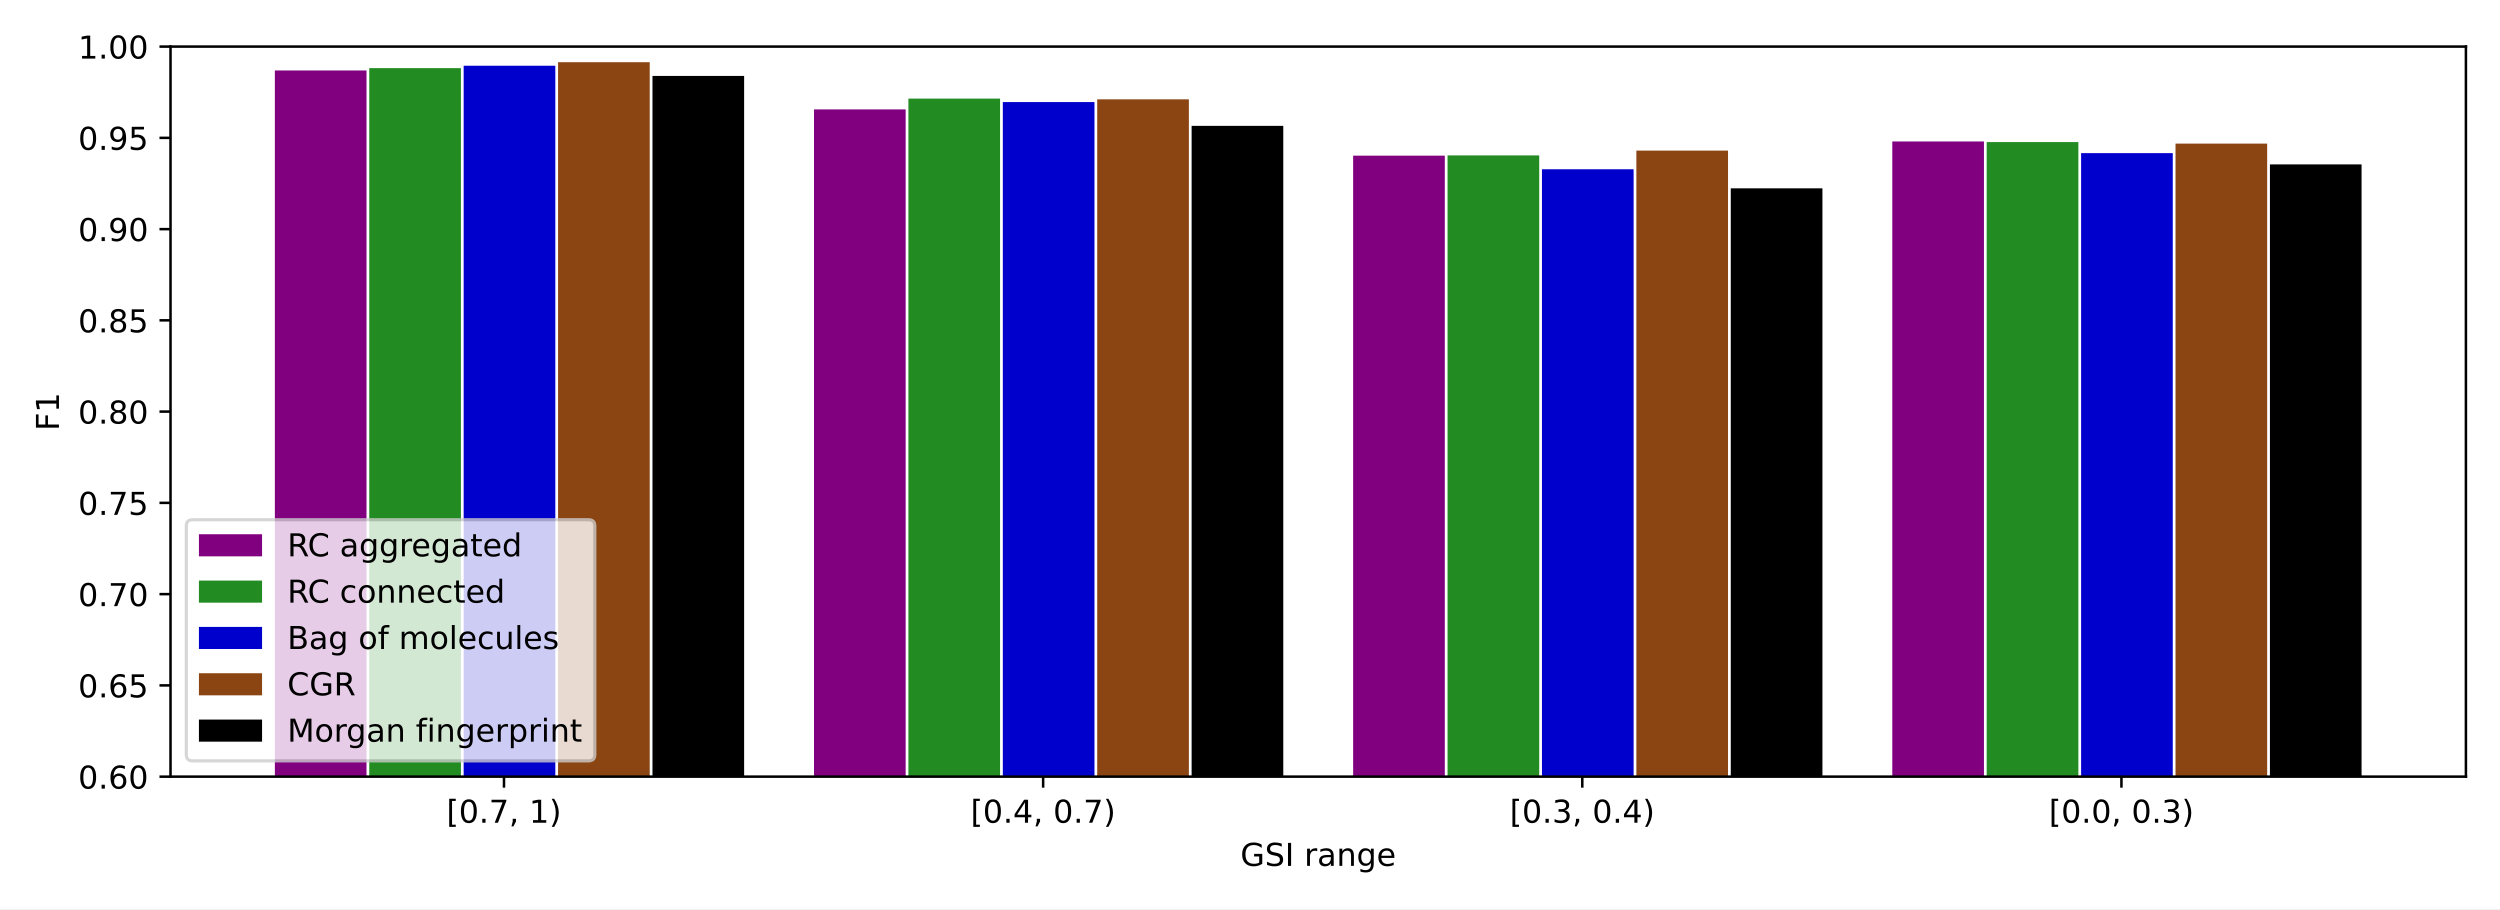
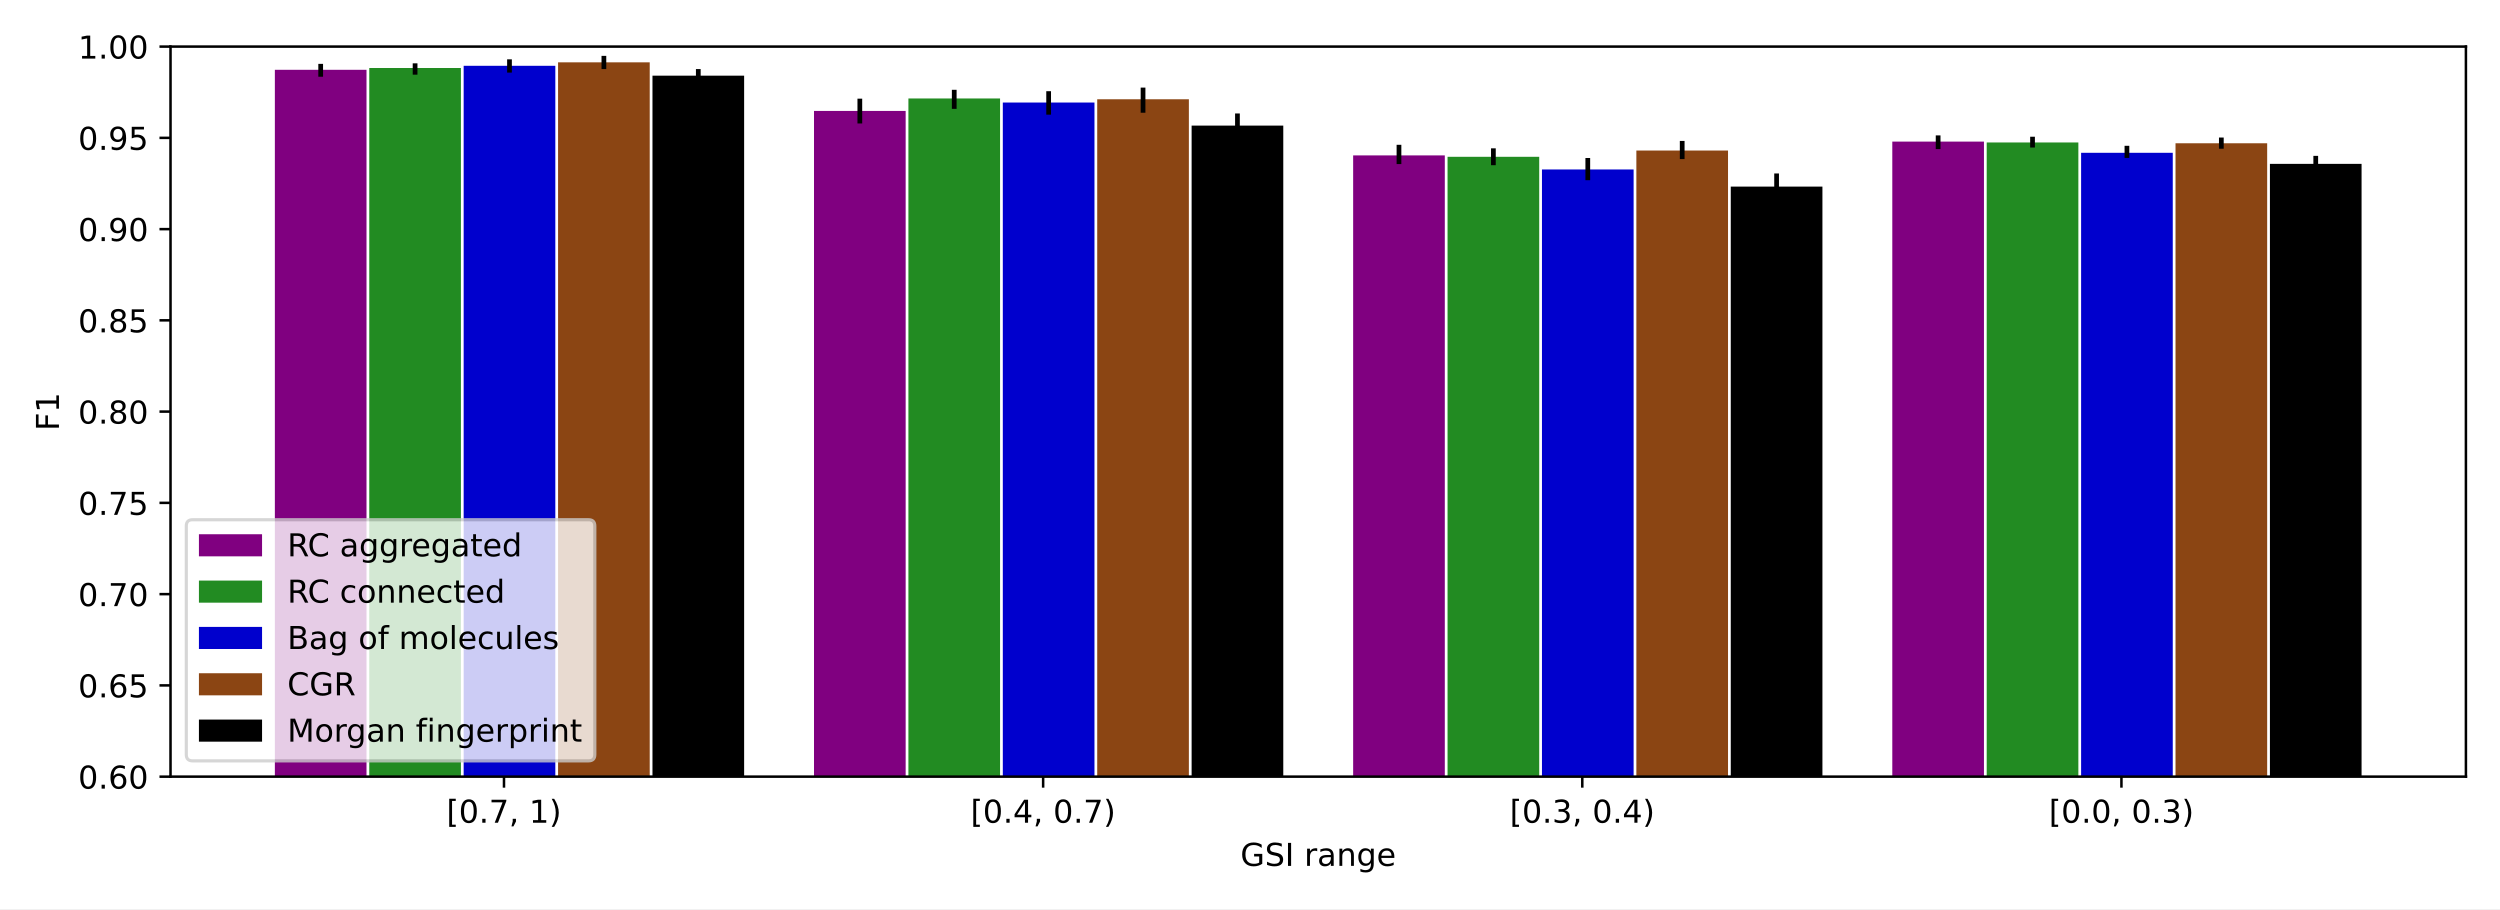
<svg xmlns="http://www.w3.org/2000/svg" xmlns:xlink="http://www.w3.org/1999/xlink" width="792pt" height="288pt" viewBox="0 0 792 288" version="1.1">
  <defs>
    <style type="text/css">*{stroke-linejoin: round; stroke-linecap: butt}</style>
  </defs>
  <g id="figure_1">
    <g id="patch_1">
      <path d="M 0 288  L 792 288  L 792 0  L 0 0  z " style="fill: #ffffff" />
    </g>
    <g id="axes_1">
      <g id="patch_2">
        <path d="M 54.02 246.04  L 781.2 246.04  L 781.2 14.76  L 54.02 14.76  z " style="fill: #ffffff" />
      </g>
      <g id="patch_3">
-         <path d="M 116.981 592.96  L 146.017 592.96  L 146.017 21.585  L 116.981 21.585  z " clip-path="url(#p641d930b6f)" style="fill: #228b22" />
+         <path d="M 116.981 592.96  L 146.017 592.96  L 146.017 21.546  L 116.981 21.546  z " clip-path="url(#p8faddfd342)" style="fill: #228b22" />
      </g>
      <g id="patch_4">
-         <path d="M 87.074 592.96  L 116.11 592.96  L 116.11 22.328  L 87.074 22.328  z " clip-path="url(#p641d930b6f)" style="fill: #800080" />
+         <path d="M 87.074 592.96  L 116.11 592.96  L 116.11 22.123  L 87.074 22.123  z " clip-path="url(#p8faddfd342)" style="fill: #800080" />
      </g>
      <g id="patch_5">
-         <path d="M 206.703 592.96  L 235.74 592.96  L 235.74 24.052  L 206.703 24.052  z " clip-path="url(#p641d930b6f)" />
+         <path d="M 206.703 592.96  L 235.74 592.96  L 235.74 23.973  L 206.703 23.973  z " clip-path="url(#p8faddfd342)" />
      </g>
      <g id="patch_6">
-         <path d="M 146.889 592.96  L 175.925 592.96  L 175.925 20.834  L 146.889 20.834  z " clip-path="url(#p641d930b6f)" style="fill: #0000cd" />
+         <path d="M 146.889 592.96  L 175.925 592.96  L 175.925 20.847  L 146.889 20.847  z " clip-path="url(#p8faddfd342)" style="fill: #0000cd" />
      </g>
      <g id="patch_7">
-         <path d="M 176.796 592.96  L 205.832 592.96  L 205.832 19.702  L 176.796 19.702  z " clip-path="url(#p641d930b6f)" style="fill: #8b4513" />
+         <path d="M 176.796 592.96  L 205.832 592.96  L 205.832 19.739  L 176.796 19.739  z " clip-path="url(#p8faddfd342)" style="fill: #8b4513" />
      </g>
      <g id="patch_8">
-         <path d="M 287.783 592.96  L 316.82 592.96  L 316.82 31.23  L 287.783 31.23  z " clip-path="url(#p641d930b6f)" style="fill: #228b22" />
+         <path d="M 287.783 592.96  L 316.82 592.96  L 316.82 31.189  L 287.783 31.189  z " clip-path="url(#p8faddfd342)" style="fill: #228b22" />
      </g>
      <g id="patch_9">
-         <path d="M 257.876 592.96  L 286.912 592.96  L 286.912 34.653  L 257.876 34.653  z " clip-path="url(#p641d930b6f)" style="fill: #800080" />
+         <path d="M 257.876 592.96  L 286.912 592.96  L 286.912 35.153  L 257.876 35.153  z " clip-path="url(#p8faddfd342)" style="fill: #800080" />
      </g>
      <g id="patch_10">
-         <path d="M 377.506 592.96  L 406.542 592.96  L 406.542 39.88  L 377.506 39.88  z " clip-path="url(#p641d930b6f)" />
+         <path d="M 377.506 592.96  L 406.542 592.96  L 406.542 39.784  L 377.506 39.784  z " clip-path="url(#p8faddfd342)" />
      </g>
      <g id="patch_11">
-         <path d="M 317.691 592.96  L 346.727 592.96  L 346.727 32.334  L 317.691 32.334  z " clip-path="url(#p641d930b6f)" style="fill: #0000cd" />
+         <path d="M 317.691 592.96  L 346.727 592.96  L 346.727 32.485  L 317.691 32.485  z " clip-path="url(#p8faddfd342)" style="fill: #0000cd" />
      </g>
      <g id="patch_12">
-         <path d="M 347.598 592.96  L 376.635 592.96  L 376.635 31.466  L 347.598 31.466  z " clip-path="url(#p641d930b6f)" style="fill: #8b4513" />
+         <path d="M 347.598 592.96  L 376.635 592.96  L 376.635 31.452  L 347.598 31.452  z " clip-path="url(#p8faddfd342)" style="fill: #8b4513" />
      </g>
      <g id="patch_13">
-         <path d="M 458.585 592.96  L 487.622 592.96  L 487.622 49.222  L 458.585 49.222  z " clip-path="url(#p641d930b6f)" style="fill: #228b22" />
+         <path d="M 458.585 592.96  L 487.622 592.96  L 487.622 49.675  L 458.585 49.675  z " clip-path="url(#p8faddfd342)" style="fill: #228b22" />
      </g>
      <g id="patch_14">
-         <path d="M 428.678 592.96  L 457.714 592.96  L 457.714 49.324  L 428.678 49.324  z " clip-path="url(#p641d930b6f)" style="fill: #800080" />
+         <path d="M 428.678 592.96  L 457.714 592.96  L 457.714 49.22  L 428.678 49.22  z " clip-path="url(#p8faddfd342)" style="fill: #800080" />
      </g>
      <g id="patch_15">
-         <path d="M 548.308 592.96  L 577.344 592.96  L 577.344 59.665  L 548.308 59.665  z " clip-path="url(#p641d930b6f)" />
+         <path d="M 548.308 592.96  L 577.344 592.96  L 577.344 59.108  L 548.308 59.108  z " clip-path="url(#p8faddfd342)" />
      </g>
      <g id="patch_16">
-         <path d="M 488.493 592.96  L 517.529 592.96  L 517.529 53.629  L 488.493 53.629  z " clip-path="url(#p641d930b6f)" style="fill: #0000cd" />
+         <path d="M 488.493 592.96  L 517.529 592.96  L 517.529 53.689  L 488.493 53.689  z " clip-path="url(#p8faddfd342)" style="fill: #0000cd" />
      </g>
      <g id="patch_17">
-         <path d="M 518.4 592.96  L 547.437 592.96  L 547.437 47.716  L 518.4 47.716  z " clip-path="url(#p641d930b6f)" style="fill: #8b4513" />
+         <path d="M 518.4 592.96  L 547.437 592.96  L 547.437 47.69  L 518.4 47.69  z " clip-path="url(#p8faddfd342)" style="fill: #8b4513" />
      </g>
      <g id="patch_18">
-         <path d="M 629.388 592.96  L 658.424 592.96  L 658.424 45.007  L 629.388 45.007  z " clip-path="url(#p641d930b6f)" style="fill: #228b22" />
+         <path d="M 629.388 592.96  L 658.424 592.96  L 658.424 45.129  L 629.388 45.129  z " clip-path="url(#p8faddfd342)" style="fill: #228b22" />
      </g>
      <g id="patch_19">
-         <path d="M 599.48 592.96  L 628.517 592.96  L 628.517 44.809  L 599.48 44.809  z " clip-path="url(#p641d930b6f)" style="fill: #800080" />
+         <path d="M 599.48 592.96  L 628.517 592.96  L 628.517 44.863  L 599.48 44.863  z " clip-path="url(#p8faddfd342)" style="fill: #800080" />
      </g>
      <g id="patch_20">
-         <path d="M 719.11 592.96  L 748.146 592.96  L 748.146 52.074  L 719.11 52.074  z " clip-path="url(#p641d930b6f)" />
+         <path d="M 719.11 592.96  L 748.146 592.96  L 748.146 51.92  L 719.11 51.92  z " clip-path="url(#p8faddfd342)" />
      </g>
      <g id="patch_21">
-         <path d="M 659.295 592.96  L 688.331 592.96  L 688.331 48.502  L 659.295 48.502  z " clip-path="url(#p641d930b6f)" style="fill: #0000cd" />
+         <path d="M 659.295 592.96  L 688.331 592.96  L 688.331 48.407  L 659.295 48.407  z " clip-path="url(#p8faddfd342)" style="fill: #0000cd" />
      </g>
      <g id="patch_22">
-         <path d="M 689.203 592.96  L 718.239 592.96  L 718.239 45.491  L 689.203 45.491  z " clip-path="url(#p641d930b6f)" style="fill: #8b4513" />
+         <path d="M 689.203 592.96  L 718.239 592.96  L 718.239 45.38  L 689.203 45.38  z " clip-path="url(#p8faddfd342)" style="fill: #8b4513" />
      </g>
      <g id="patch_23">
-         <path d="M 105.862 592.96  L 242.504 592.96  L 242.504 592.96  L 105.862 592.96  z " clip-path="url(#p641d930b6f)" style="fill: #800080" />
+         <path d="M 105.862 592.96  L 242.504 592.96  L 242.504 592.96  L 105.862 592.96  z " clip-path="url(#p8faddfd342)" style="fill: #800080" />
      </g>
      <g id="patch_24">
-         <path d="M 105.862 592.96  L 242.504 592.96  L 242.504 592.96  L 105.862 592.96  z " clip-path="url(#p641d930b6f)" style="fill: #228b22" />
+         <path d="M 105.862 592.96  L 242.504 592.96  L 242.504 592.96  L 105.862 592.96  z " clip-path="url(#p8faddfd342)" style="fill: #228b22" />
      </g>
      <g id="patch_25">
-         <path d="M 105.862 592.96  L 242.504 592.96  L 242.504 592.96  L 105.862 592.96  z " clip-path="url(#p641d930b6f)" style="fill: #0000cd" />
+         <path d="M 105.862 592.96  L 242.504 592.96  L 242.504 592.96  L 105.862 592.96  z " clip-path="url(#p8faddfd342)" style="fill: #0000cd" />
      </g>
      <g id="patch_26">
-         <path d="M 105.862 592.96  L 242.504 592.96  L 242.504 592.96  L 105.862 592.96  z " clip-path="url(#p641d930b6f)" style="fill: #8b4513" />
+         <path d="M 105.862 592.96  L 242.504 592.96  L 242.504 592.96  L 105.862 592.96  z " clip-path="url(#p8faddfd342)" style="fill: #8b4513" />
      </g>
      <g id="patch_27">
-         <path d="M 105.862 592.96  L 242.504 592.96  L 242.504 592.96  L 105.862 592.96  z " clip-path="url(#p641d930b6f)" />
+         <path d="M 105.862 592.96  L 242.504 592.96  L 242.504 592.96  L 105.862 592.96  z " clip-path="url(#p8faddfd342)" />
      </g>
      <g id="matplotlib.axis_1">
        <g id="xtick_1">
          <g id="line2d_1">
            <defs>
-               <path id="mcd98ec8f2d" d="M 0 0  L 0 3.5  " style="stroke: #000000; stroke-width: 0.8" />
-             </defs>
-             <g>
-               <use xlink:href="#mcd98ec8f2d" x="159.665" y="246.04" style="stroke: #000000; stroke-width: 0.8" />
+               <path id="mf01f957641" d="M 0 0  L 0 3.5  " style="stroke: #000000; stroke-width: 0.8" />
+             </defs>
+             <g>
+               <use xlink:href="#mf01f957641" x="159.665" y="246.04" style="stroke: #000000; stroke-width: 0.8" />
            </g>
          </g>
          <g id="text_1">
            <g transform="translate(141.4521 260.6384) scale(0.1 -0.1)">
              <defs>
                <path id="DejaVuSans-5b" d="M 550 4863  L 1875 4863  L 1875 4416  L 1125 4416  L 1125 -397  L 1875 -397  L 1875 -844  L 550 -844  L 550 4863  z " transform="scale(0.015625)" />
                <path id="DejaVuSans-30" d="M 2034 4250  Q 1547 4250 1301 3770  Q 1056 3291 1056 2328  Q 1056 1369 1301 889  Q 1547 409 2034 409  Q 2525 409 2770 889  Q 3016 1369 3016 2328  Q 3016 3291 2770 3770  Q 2525 4250 2034 4250  z M 2034 4750  Q 2819 4750 3233 4129  Q 3647 3509 3647 2328  Q 3647 1150 3233 529  Q 2819 -91 2034 -91  Q 1250 -91 836 529  Q 422 1150 422 2328  Q 422 3509 836 4129  Q 1250 4750 2034 4750  z " transform="scale(0.015625)" />
                <path id="DejaVuSans-2e" d="M 684 794  L 1344 794  L 1344 0  L 684 0  L 684 794  z " transform="scale(0.015625)" />
                <path id="DejaVuSans-37" d="M 525 4666  L 3525 4666  L 3525 4397  L 1831 0  L 1172 0  L 2766 4134  L 525 4134  L 525 4666  z " transform="scale(0.015625)" />
                <path id="DejaVuSans-2c" d="M 750 794  L 1409 794  L 1409 256  L 897 -744  L 494 -744  L 750 256  L 750 794  z " transform="scale(0.015625)" />
                <path id="DejaVuSans-20" transform="scale(0.015625)" />
                <path id="DejaVuSans-31" d="M 794 531  L 1825 531  L 1825 4091  L 703 3866  L 703 4441  L 1819 4666  L 2450 4666  L 2450 531  L 3481 531  L 3481 0  L 794 0  L 794 531  z " transform="scale(0.015625)" />
                <path id="DejaVuSans-29" d="M 513 4856  L 1013 4856  Q 1481 4119 1714 3412  Q 1947 2706 1947 2009  Q 1947 1309 1714 600  Q 1481 -109 1013 -844  L 513 -844  Q 928 -128 1133 580  Q 1338 1288 1338 2009  Q 1338 2731 1133 3434  Q 928 4138 513 4856  z " transform="scale(0.015625)" />
              </defs>
              <use xlink:href="#DejaVuSans-5b" />
              <use xlink:href="#DejaVuSans-30" x="39.014" />
              <use xlink:href="#DejaVuSans-2e" x="102.637" />
              <use xlink:href="#DejaVuSans-37" x="134.424" />
              <use xlink:href="#DejaVuSans-2c" x="198.047" />
              <use xlink:href="#DejaVuSans-20" x="229.834" />
              <use xlink:href="#DejaVuSans-31" x="261.621" />
              <use xlink:href="#DejaVuSans-29" x="325.244" />
            </g>
          </g>
        </g>
        <g id="xtick_2">
          <g id="line2d_2">
            <g>
-               <use xlink:href="#mcd98ec8f2d" x="330.467" y="246.04" style="stroke: #000000; stroke-width: 0.8" />
+               <use xlink:href="#mf01f957641" x="330.467" y="246.04" style="stroke: #000000; stroke-width: 0.8" />
            </g>
          </g>
          <g id="text_2">
            <g transform="translate(307.4839 260.6384) scale(0.1 -0.1)">
              <defs>
                <path id="DejaVuSans-34" d="M 2419 4116  L 825 1625  L 2419 1625  L 2419 4116  z M 2253 4666  L 3047 4666  L 3047 1625  L 3713 1625  L 3713 1100  L 3047 1100  L 3047 0  L 2419 0  L 2419 1100  L 313 1100  L 313 1709  L 2253 4666  z " transform="scale(0.015625)" />
              </defs>
              <use xlink:href="#DejaVuSans-5b" />
              <use xlink:href="#DejaVuSans-30" x="39.014" />
              <use xlink:href="#DejaVuSans-2e" x="102.637" />
              <use xlink:href="#DejaVuSans-34" x="134.424" />
              <use xlink:href="#DejaVuSans-2c" x="198.047" />
              <use xlink:href="#DejaVuSans-20" x="229.834" />
              <use xlink:href="#DejaVuSans-30" x="261.621" />
              <use xlink:href="#DejaVuSans-2e" x="325.244" />
              <use xlink:href="#DejaVuSans-37" x="357.031" />
              <use xlink:href="#DejaVuSans-29" x="420.654" />
            </g>
          </g>
        </g>
        <g id="xtick_3">
          <g id="line2d_3">
            <g>
-               <use xlink:href="#mcd98ec8f2d" x="501.269" y="246.04" style="stroke: #000000; stroke-width: 0.8" />
+               <use xlink:href="#mf01f957641" x="501.269" y="246.04" style="stroke: #000000; stroke-width: 0.8" />
            </g>
          </g>
          <g id="text_3">
            <g transform="translate(478.2861 260.6384) scale(0.1 -0.1)">
              <defs>
                <path id="DejaVuSans-33" d="M 2597 2516  Q 3050 2419 3304 2112  Q 3559 1806 3559 1356  Q 3559 666 3084 287  Q 2609 -91 1734 -91  Q 1441 -91 1130 -33  Q 819 25 488 141  L 488 750  Q 750 597 1062 519  Q 1375 441 1716 441  Q 2309 441 2620 675  Q 2931 909 2931 1356  Q 2931 1769 2642 2001  Q 2353 2234 1838 2234  L 1294 2234  L 1294 2753  L 1863 2753  Q 2328 2753 2575 2939  Q 2822 3125 2822 3475  Q 2822 3834 2567 4026  Q 2313 4219 1838 4219  Q 1578 4219 1281 4162  Q 984 4106 628 3988  L 628 4550  Q 988 4650 1302 4700  Q 1616 4750 1894 4750  Q 2613 4750 3031 4423  Q 3450 4097 3450 3541  Q 3450 3153 3228 2886  Q 3006 2619 2597 2516  z " transform="scale(0.015625)" />
              </defs>
              <use xlink:href="#DejaVuSans-5b" />
              <use xlink:href="#DejaVuSans-30" x="39.014" />
              <use xlink:href="#DejaVuSans-2e" x="102.637" />
              <use xlink:href="#DejaVuSans-33" x="134.424" />
              <use xlink:href="#DejaVuSans-2c" x="198.047" />
              <use xlink:href="#DejaVuSans-20" x="229.834" />
              <use xlink:href="#DejaVuSans-30" x="261.621" />
              <use xlink:href="#DejaVuSans-2e" x="325.244" />
              <use xlink:href="#DejaVuSans-34" x="357.031" />
              <use xlink:href="#DejaVuSans-29" x="420.654" />
            </g>
          </g>
        </g>
        <g id="xtick_4">
          <g id="line2d_4">
            <g>
-               <use xlink:href="#mcd98ec8f2d" x="672.071" y="246.04" style="stroke: #000000; stroke-width: 0.8" />
+               <use xlink:href="#mf01f957641" x="672.071" y="246.04" style="stroke: #000000; stroke-width: 0.8" />
            </g>
          </g>
          <g id="text_4">
            <g transform="translate(649.0883 260.6384) scale(0.1 -0.1)">
              <use xlink:href="#DejaVuSans-5b" />
              <use xlink:href="#DejaVuSans-30" x="39.014" />
              <use xlink:href="#DejaVuSans-2e" x="102.637" />
              <use xlink:href="#DejaVuSans-30" x="134.424" />
              <use xlink:href="#DejaVuSans-2c" x="198.047" />
              <use xlink:href="#DejaVuSans-20" x="229.834" />
              <use xlink:href="#DejaVuSans-30" x="261.621" />
              <use xlink:href="#DejaVuSans-2e" x="325.244" />
              <use xlink:href="#DejaVuSans-33" x="357.031" />
              <use xlink:href="#DejaVuSans-29" x="420.654" />
            </g>
          </g>
        </g>
        <g id="text_5">
          <g transform="translate(392.9584 274.3166) scale(0.1 -0.1)">
            <defs>
              <path id="DejaVuSans-47" d="M 3809 666  L 3809 1919  L 2778 1919  L 2778 2438  L 4434 2438  L 4434 434  Q 4069 175 3628 42  Q 3188 -91 2688 -91  Q 1594 -91 976 548  Q 359 1188 359 2328  Q 359 3472 976 4111  Q 1594 4750 2688 4750  Q 3144 4750 3555 4637  Q 3966 4525 4313 4306  L 4313 3634  Q 3963 3931 3569 4081  Q 3175 4231 2741 4231  Q 1884 4231 1454 3753  Q 1025 3275 1025 2328  Q 1025 1384 1454 906  Q 1884 428 2741 428  Q 3075 428 3337 486  Q 3600 544 3809 666  z " transform="scale(0.015625)" />
              <path id="DejaVuSans-53" d="M 3425 4513  L 3425 3897  Q 3066 4069 2747 4153  Q 2428 4238 2131 4238  Q 1616 4238 1336 4038  Q 1056 3838 1056 3469  Q 1056 3159 1242 3001  Q 1428 2844 1947 2747  L 2328 2669  Q 3034 2534 3370 2195  Q 3706 1856 3706 1288  Q 3706 609 3251 259  Q 2797 -91 1919 -91  Q 1588 -91 1214 -16  Q 841 59 441 206  L 441 856  Q 825 641 1194 531  Q 1563 422 1919 422  Q 2459 422 2753 634  Q 3047 847 3047 1241  Q 3047 1584 2836 1778  Q 2625 1972 2144 2069  L 1759 2144  Q 1053 2284 737 2584  Q 422 2884 422 3419  Q 422 4038 858 4394  Q 1294 4750 2059 4750  Q 2388 4750 2728 4690  Q 3069 4631 3425 4513  z " transform="scale(0.015625)" />
              <path id="DejaVuSans-49" d="M 628 4666  L 1259 4666  L 1259 0  L 628 0  L 628 4666  z " transform="scale(0.015625)" />
              <path id="DejaVuSans-72" d="M 2631 2963  Q 2534 3019 2420 3045  Q 2306 3072 2169 3072  Q 1681 3072 1420 2755  Q 1159 2438 1159 1844  L 1159 0  L 581 0  L 581 3500  L 1159 3500  L 1159 2956  Q 1341 3275 1631 3429  Q 1922 3584 2338 3584  Q 2397 3584 2469 3576  Q 2541 3569 2628 3553  L 2631 2963  z " transform="scale(0.015625)" />
              <path id="DejaVuSans-61" d="M 2194 1759  Q 1497 1759 1228 1600  Q 959 1441 959 1056  Q 959 750 1161 570  Q 1363 391 1709 391  Q 2188 391 2477 730  Q 2766 1069 2766 1631  L 2766 1759  L 2194 1759  z M 3341 1997  L 3341 0  L 2766 0  L 2766 531  Q 2569 213 2275 61  Q 1981 -91 1556 -91  Q 1019 -91 701 211  Q 384 513 384 1019  Q 384 1609 779 1909  Q 1175 2209 1959 2209  L 2766 2209  L 2766 2266  Q 2766 2663 2505 2880  Q 2244 3097 1772 3097  Q 1472 3097 1187 3025  Q 903 2953 641 2809  L 641 3341  Q 956 3463 1253 3523  Q 1550 3584 1831 3584  Q 2591 3584 2966 3190  Q 3341 2797 3341 1997  z " transform="scale(0.015625)" />
              <path id="DejaVuSans-6e" d="M 3513 2113  L 3513 0  L 2938 0  L 2938 2094  Q 2938 2591 2744 2837  Q 2550 3084 2163 3084  Q 1697 3084 1428 2787  Q 1159 2491 1159 1978  L 1159 0  L 581 0  L 581 3500  L 1159 3500  L 1159 2956  Q 1366 3272 1645 3428  Q 1925 3584 2291 3584  Q 2894 3584 3203 3211  Q 3513 2838 3513 2113  z " transform="scale(0.015625)" />
              <path id="DejaVuSans-67" d="M 2906 1791  Q 2906 2416 2648 2759  Q 2391 3103 1925 3103  Q 1463 3103 1205 2759  Q 947 2416 947 1791  Q 947 1169 1205 825  Q 1463 481 1925 481  Q 2391 481 2648 825  Q 2906 1169 2906 1791  z M 3481 434  Q 3481 -459 3084 -895  Q 2688 -1331 1869 -1331  Q 1566 -1331 1297 -1286  Q 1028 -1241 775 -1147  L 775 -588  Q 1028 -725 1275 -790  Q 1522 -856 1778 -856  Q 2344 -856 2625 -561  Q 2906 -266 2906 331  L 2906 616  Q 2728 306 2450 153  Q 2172 0 1784 0  Q 1141 0 747 490  Q 353 981 353 1791  Q 353 2603 747 3093  Q 1141 3584 1784 3584  Q 2172 3584 2450 3431  Q 2728 3278 2906 2969  L 2906 3500  L 3481 3500  L 3481 434  z " transform="scale(0.015625)" />
              <path id="DejaVuSans-65" d="M 3597 1894  L 3597 1613  L 953 1613  Q 991 1019 1311 708  Q 1631 397 2203 397  Q 2534 397 2845 478  Q 3156 559 3463 722  L 3463 178  Q 3153 47 2828 -22  Q 2503 -91 2169 -91  Q 1331 -91 842 396  Q 353 884 353 1716  Q 353 2575 817 3079  Q 1281 3584 2069 3584  Q 2775 3584 3186 3129  Q 3597 2675 3597 1894  z M 3022 2063  Q 3016 2534 2758 2815  Q 2500 3097 2075 3097  Q 1594 3097 1305 2825  Q 1016 2553 972 2059  L 3022 2063  z " transform="scale(0.015625)" />
            </defs>
            <use xlink:href="#DejaVuSans-47" />
            <use xlink:href="#DejaVuSans-53" x="77.49" />
            <use xlink:href="#DejaVuSans-49" x="140.967" />
            <use xlink:href="#DejaVuSans-20" x="170.459" />
            <use xlink:href="#DejaVuSans-72" x="202.246" />
            <use xlink:href="#DejaVuSans-61" x="243.359" />
            <use xlink:href="#DejaVuSans-6e" x="304.639" />
            <use xlink:href="#DejaVuSans-67" x="368.018" />
            <use xlink:href="#DejaVuSans-65" x="431.494" />
          </g>
        </g>
      </g>
      <g id="matplotlib.axis_2">
        <g id="ytick_1">
          <g id="line2d_5">
            <defs>
-               <path id="mad4d5850ad" d="M 0 0  L -3.5 0  " style="stroke: #000000; stroke-width: 0.8" />
-             </defs>
-             <g>
-               <use xlink:href="#mad4d5850ad" x="54.02" y="246.04" style="stroke: #000000; stroke-width: 0.8" />
+               <path id="m29d8a46eb3" d="M 0 0  L -3.5 0  " style="stroke: #000000; stroke-width: 0.8" />
+             </defs>
+             <g>
+               <use xlink:href="#m29d8a46eb3" x="54.02" y="246.04" style="stroke: #000000; stroke-width: 0.8" />
            </g>
          </g>
          <g id="text_6">
            <g transform="translate(24.75437 249.8392) scale(0.1 -0.1)">
              <defs>
                <path id="DejaVuSans-36" d="M 2113 2584  Q 1688 2584 1439 2293  Q 1191 2003 1191 1497  Q 1191 994 1439 701  Q 1688 409 2113 409  Q 2538 409 2786 701  Q 3034 994 3034 1497  Q 3034 2003 2786 2293  Q 2538 2584 2113 2584  z M 3366 4563  L 3366 3988  Q 3128 4100 2886 4159  Q 2644 4219 2406 4219  Q 1781 4219 1451 3797  Q 1122 3375 1075 2522  Q 1259 2794 1537 2939  Q 1816 3084 2150 3084  Q 2853 3084 3261 2657  Q 3669 2231 3669 1497  Q 3669 778 3244 343  Q 2819 -91 2113 -91  Q 1303 -91 875 529  Q 447 1150 447 2328  Q 447 3434 972 4092  Q 1497 4750 2381 4750  Q 2619 4750 2861 4703  Q 3103 4656 3366 4563  z " transform="scale(0.015625)" />
              </defs>
              <use xlink:href="#DejaVuSans-30" />
              <use xlink:href="#DejaVuSans-2e" x="63.623" />
              <use xlink:href="#DejaVuSans-36" x="95.41" />
              <use xlink:href="#DejaVuSans-30" x="159.033" />
            </g>
          </g>
        </g>
        <g id="ytick_2">
          <g id="line2d_6">
            <g>
-               <use xlink:href="#mad4d5850ad" x="54.02" y="217.13" style="stroke: #000000; stroke-width: 0.8" />
+               <use xlink:href="#m29d8a46eb3" x="54.02" y="217.13" style="stroke: #000000; stroke-width: 0.8" />
            </g>
          </g>
          <g id="text_7">
            <g transform="translate(24.75437 220.9292) scale(0.1 -0.1)">
              <defs>
                <path id="DejaVuSans-35" d="M 691 4666  L 3169 4666  L 3169 4134  L 1269 4134  L 1269 2991  Q 1406 3038 1543 3061  Q 1681 3084 1819 3084  Q 2600 3084 3056 2656  Q 3513 2228 3513 1497  Q 3513 744 3044 326  Q 2575 -91 1722 -91  Q 1428 -91 1123 -41  Q 819 9 494 109  L 494 744  Q 775 591 1075 516  Q 1375 441 1709 441  Q 2250 441 2565 725  Q 2881 1009 2881 1497  Q 2881 1984 2565 2268  Q 2250 2553 1709 2553  Q 1456 2553 1204 2497  Q 953 2441 691 2322  L 691 4666  z " transform="scale(0.015625)" />
              </defs>
              <use xlink:href="#DejaVuSans-30" />
              <use xlink:href="#DejaVuSans-2e" x="63.623" />
              <use xlink:href="#DejaVuSans-36" x="95.41" />
              <use xlink:href="#DejaVuSans-35" x="159.033" />
            </g>
          </g>
        </g>
        <g id="ytick_3">
          <g id="line2d_7">
            <g>
-               <use xlink:href="#mad4d5850ad" x="54.02" y="188.22" style="stroke: #000000; stroke-width: 0.8" />
+               <use xlink:href="#m29d8a46eb3" x="54.02" y="188.22" style="stroke: #000000; stroke-width: 0.8" />
            </g>
          </g>
          <g id="text_8">
            <g transform="translate(24.75437 192.0192) scale(0.1 -0.1)">
              <use xlink:href="#DejaVuSans-30" />
              <use xlink:href="#DejaVuSans-2e" x="63.623" />
              <use xlink:href="#DejaVuSans-37" x="95.41" />
              <use xlink:href="#DejaVuSans-30" x="159.033" />
            </g>
          </g>
        </g>
        <g id="ytick_4">
          <g id="line2d_8">
            <g>
-               <use xlink:href="#mad4d5850ad" x="54.02" y="159.31" style="stroke: #000000; stroke-width: 0.8" />
+               <use xlink:href="#m29d8a46eb3" x="54.02" y="159.31" style="stroke: #000000; stroke-width: 0.8" />
            </g>
          </g>
          <g id="text_9">
            <g transform="translate(24.75437 163.1092) scale(0.1 -0.1)">
              <use xlink:href="#DejaVuSans-30" />
              <use xlink:href="#DejaVuSans-2e" x="63.623" />
              <use xlink:href="#DejaVuSans-37" x="95.41" />
              <use xlink:href="#DejaVuSans-35" x="159.033" />
            </g>
          </g>
        </g>
        <g id="ytick_5">
          <g id="line2d_9">
            <g>
-               <use xlink:href="#mad4d5850ad" x="54.02" y="130.4" style="stroke: #000000; stroke-width: 0.8" />
+               <use xlink:href="#m29d8a46eb3" x="54.02" y="130.4" style="stroke: #000000; stroke-width: 0.8" />
            </g>
          </g>
          <g id="text_10">
            <g transform="translate(24.75437 134.1992) scale(0.1 -0.1)">
              <defs>
                <path id="DejaVuSans-38" d="M 2034 2216  Q 1584 2216 1326 1975  Q 1069 1734 1069 1313  Q 1069 891 1326 650  Q 1584 409 2034 409  Q 2484 409 2743 651  Q 3003 894 3003 1313  Q 3003 1734 2745 1975  Q 2488 2216 2034 2216  z M 1403 2484  Q 997 2584 770 2862  Q 544 3141 544 3541  Q 544 4100 942 4425  Q 1341 4750 2034 4750  Q 2731 4750 3128 4425  Q 3525 4100 3525 3541  Q 3525 3141 3298 2862  Q 3072 2584 2669 2484  Q 3125 2378 3379 2068  Q 3634 1759 3634 1313  Q 3634 634 3220 271  Q 2806 -91 2034 -91  Q 1263 -91 848 271  Q 434 634 434 1313  Q 434 1759 690 2068  Q 947 2378 1403 2484  z M 1172 3481  Q 1172 3119 1398 2916  Q 1625 2713 2034 2713  Q 2441 2713 2670 2916  Q 2900 3119 2900 3481  Q 2900 3844 2670 4047  Q 2441 4250 2034 4250  Q 1625 4250 1398 4047  Q 1172 3844 1172 3481  z " transform="scale(0.015625)" />
              </defs>
              <use xlink:href="#DejaVuSans-30" />
              <use xlink:href="#DejaVuSans-2e" x="63.623" />
              <use xlink:href="#DejaVuSans-38" x="95.41" />
              <use xlink:href="#DejaVuSans-30" x="159.033" />
            </g>
          </g>
        </g>
        <g id="ytick_6">
          <g id="line2d_10">
            <g>
-               <use xlink:href="#mad4d5850ad" x="54.02" y="101.49" style="stroke: #000000; stroke-width: 0.8" />
+               <use xlink:href="#m29d8a46eb3" x="54.02" y="101.49" style="stroke: #000000; stroke-width: 0.8" />
            </g>
          </g>
          <g id="text_11">
            <g transform="translate(24.75437 105.2892) scale(0.1 -0.1)">
              <use xlink:href="#DejaVuSans-30" />
              <use xlink:href="#DejaVuSans-2e" x="63.623" />
              <use xlink:href="#DejaVuSans-38" x="95.41" />
              <use xlink:href="#DejaVuSans-35" x="159.033" />
            </g>
          </g>
        </g>
        <g id="ytick_7">
          <g id="line2d_11">
            <g>
-               <use xlink:href="#mad4d5850ad" x="54.02" y="72.58" style="stroke: #000000; stroke-width: 0.8" />
+               <use xlink:href="#m29d8a46eb3" x="54.02" y="72.58" style="stroke: #000000; stroke-width: 0.8" />
            </g>
          </g>
          <g id="text_12">
            <g transform="translate(24.75437 76.37922) scale(0.1 -0.1)">
              <defs>
                <path id="DejaVuSans-39" d="M 703 97  L 703 672  Q 941 559 1184 500  Q 1428 441 1663 441  Q 2288 441 2617 861  Q 2947 1281 2994 2138  Q 2813 1869 2534 1725  Q 2256 1581 1919 1581  Q 1219 1581 811 2004  Q 403 2428 403 3163  Q 403 3881 828 4315  Q 1253 4750 1959 4750  Q 2769 4750 3195 4129  Q 3622 3509 3622 2328  Q 3622 1225 3098 567  Q 2575 -91 1691 -91  Q 1453 -91 1209 -44  Q 966 3 703 97  z M 1959 2075  Q 2384 2075 2632 2365  Q 2881 2656 2881 3163  Q 2881 3666 2632 3958  Q 2384 4250 1959 4250  Q 1534 4250 1286 3958  Q 1038 3666 1038 3163  Q 1038 2656 1286 2365  Q 1534 2075 1959 2075  z " transform="scale(0.015625)" />
              </defs>
              <use xlink:href="#DejaVuSans-30" />
              <use xlink:href="#DejaVuSans-2e" x="63.623" />
              <use xlink:href="#DejaVuSans-39" x="95.41" />
              <use xlink:href="#DejaVuSans-30" x="159.033" />
            </g>
          </g>
        </g>
        <g id="ytick_8">
          <g id="line2d_12">
            <g>
-               <use xlink:href="#mad4d5850ad" x="54.02" y="43.67" style="stroke: #000000; stroke-width: 0.8" />
+               <use xlink:href="#m29d8a46eb3" x="54.02" y="43.67" style="stroke: #000000; stroke-width: 0.8" />
            </g>
          </g>
          <g id="text_13">
            <g transform="translate(24.75437 47.46922) scale(0.1 -0.1)">
              <use xlink:href="#DejaVuSans-30" />
              <use xlink:href="#DejaVuSans-2e" x="63.623" />
              <use xlink:href="#DejaVuSans-39" x="95.41" />
              <use xlink:href="#DejaVuSans-35" x="159.033" />
            </g>
          </g>
        </g>
        <g id="ytick_9">
          <g id="line2d_13">
            <g>
-               <use xlink:href="#mad4d5850ad" x="54.02" y="14.76" style="stroke: #000000; stroke-width: 0.8" />
+               <use xlink:href="#m29d8a46eb3" x="54.02" y="14.76" style="stroke: #000000; stroke-width: 0.8" />
            </g>
          </g>
          <g id="text_14">
            <g transform="translate(24.75437 18.55922) scale(0.1 -0.1)">
              <use xlink:href="#DejaVuSans-31" />
              <use xlink:href="#DejaVuSans-2e" x="63.623" />
              <use xlink:href="#DejaVuSans-30" x="95.41" />
              <use xlink:href="#DejaVuSans-30" x="159.033" />
            </g>
          </g>
        </g>
        <g id="text_15">
          <g transform="translate(18.67469 136.457) rotate(-90) scale(0.1 -0.1)">
            <defs>
              <path id="DejaVuSans-46" d="M 628 4666  L 3309 4666  L 3309 4134  L 1259 4134  L 1259 2759  L 3109 2759  L 3109 2228  L 1259 2228  L 1259 0  L 628 0  L 628 4666  z " transform="scale(0.015625)" />
            </defs>
            <use xlink:href="#DejaVuSans-46" />
            <use xlink:href="#DejaVuSans-31" x="57.52" />
          </g>
        </g>
+       </g>
+       <g id="LineCollection_1">
+         <path d="M 131.499 23.645  L 131.499 20.073  " clip-path="url(#p8faddfd342)" style="fill: none; stroke: #000000; stroke-width: 1.5" />
+       </g>
+       <g id="LineCollection_2">
+         <path d="M 101.592 24.318  L 101.592 20.225  " clip-path="url(#p8faddfd342)" style="fill: none; stroke: #000000; stroke-width: 1.5" />
+       </g>
+       <g id="LineCollection_3">
+         <path d="M 221.222 26.981  L 221.222 21.873  " clip-path="url(#p8faddfd342)" style="fill: none; stroke: #000000; stroke-width: 1.5" />
+       </g>
+       <g id="LineCollection_4">
+         <path d="M 161.407 23.004  L 161.407 18.803  " clip-path="url(#p8faddfd342)" style="fill: none; stroke: #000000; stroke-width: 1.5" />
+       </g>
+       <g id="LineCollection_5">
+         <path d="M 191.314 21.878  L 191.314 17.697  " clip-path="url(#p8faddfd342)" style="fill: none; stroke: #000000; stroke-width: 1.5" />
+       </g>
+       <g id="LineCollection_6">
+         <path d="M 302.301 34.479  L 302.301 28.446  " clip-path="url(#p8faddfd342)" style="fill: none; stroke: #000000; stroke-width: 1.5" />
+       </g>
+       <g id="LineCollection_7">
+         <path d="M 272.394 39.111  L 272.394 31.253  " clip-path="url(#p8faddfd342)" style="fill: none; stroke: #000000; stroke-width: 1.5" />
+       </g>
+       <g id="LineCollection_8">
+         <path d="M 392.024 44.225  L 392.024 35.954  " clip-path="url(#p8faddfd342)" style="fill: none; stroke: #000000; stroke-width: 1.5" />
+       </g>
+       <g id="LineCollection_9">
+         <path d="M 332.209 36.33  L 332.209 28.888  " clip-path="url(#p8faddfd342)" style="fill: none; stroke: #000000; stroke-width: 1.5" />
+       </g>
+       <g id="LineCollection_10">
+         <path d="M 362.116 35.717  L 362.116 27.755  " clip-path="url(#p8faddfd342)" style="fill: none; stroke: #000000; stroke-width: 1.5" />
+       </g>
+       <g id="LineCollection_11">
+         <path d="M 473.104 52.343  L 473.104 46.988  " clip-path="url(#p8faddfd342)" style="fill: none; stroke: #000000; stroke-width: 1.5" />
+       </g>
+       <g id="LineCollection_12">
+         <path d="M 443.196 51.977  L 443.196 45.871  " clip-path="url(#p8faddfd342)" style="fill: none; stroke: #000000; stroke-width: 1.5" />
+       </g>
+       <g id="LineCollection_13">
+         <path d="M 562.826 63.193  L 562.826 54.96  " clip-path="url(#p8faddfd342)" style="fill: none; stroke: #000000; stroke-width: 1.5" />
+       </g>
+       <g id="LineCollection_14">
+         <path d="M 503.011 57.097  L 503.011 50.051  " clip-path="url(#p8faddfd342)" style="fill: none; stroke: #000000; stroke-width: 1.5" />
+       </g>
+       <g id="LineCollection_15">
+         <path d="M 532.919 50.397  L 532.919 44.645  " clip-path="url(#p8faddfd342)" style="fill: none; stroke: #000000; stroke-width: 1.5" />
+       </g>
+       <g id="LineCollection_16">
+         <path d="M 643.906 46.73  L 643.906 43.318  " clip-path="url(#p8faddfd342)" style="fill: none; stroke: #000000; stroke-width: 1.5" />
+       </g>
+       <g id="LineCollection_17">
+         <path d="M 613.998 47.231  L 613.998 42.894  " clip-path="url(#p8faddfd342)" style="fill: none; stroke: #000000; stroke-width: 1.5" />
+       </g>
+       <g id="LineCollection_18">
+         <path d="M 733.628 54.287  L 733.628 49.369  " clip-path="url(#p8faddfd342)" style="fill: none; stroke: #000000; stroke-width: 1.5" />
+       </g>
+       <g id="LineCollection_19">
+         <path d="M 673.813 50.029  L 673.813 46.184  " clip-path="url(#p8faddfd342)" style="fill: none; stroke: #000000; stroke-width: 1.5" />
+       </g>
+       <g id="LineCollection_20">
+         <path d="M 703.721 47.122  L 703.721 43.579  " clip-path="url(#p8faddfd342)" style="fill: none; stroke: #000000; stroke-width: 1.5" />
      </g>
      <g id="patch_28">
        <path d="M 54.02 246.04  L 54.02 14.76  " style="fill: none; stroke: #000000; stroke-width: 0.8; stroke-linejoin: miter; stroke-linecap: square" />
      </g>
      <g id="patch_29">
        <path d="M 781.2 246.04  L 781.2 14.76  " style="fill: none; stroke: #000000; stroke-width: 0.8; stroke-linejoin: miter; stroke-linecap: square" />
      </g>
      <g id="patch_30">
        <path d="M 54.02 246.04  L 781.2 246.04  " style="fill: none; stroke: #000000; stroke-width: 0.8; stroke-linejoin: miter; stroke-linecap: square" />
      </g>
      <g id="patch_31">
        <path d="M 54.02 14.76  L 781.2 14.76  " style="fill: none; stroke: #000000; stroke-width: 0.8; stroke-linejoin: miter; stroke-linecap: square" />
      </g>
      <g id="legend_1">
        <g id="patch_32">
          <path d="M 61.02 241.04  L 186.439 241.04  Q 188.439 241.04 188.439 239.04  L 188.439 166.649  Q 188.439 164.649 186.439 164.649  L 61.02 164.649  Q 59.02 164.649 59.02 166.649  L 59.02 239.04  Q 59.02 241.04 61.02 241.04  z " style="fill: #ffffff; opacity: 0.8; stroke: #cccccc; stroke-linejoin: miter" />
        </g>
        <g id="patch_33">
          <path d="M 63.02 176.248  L 83.02 176.248  L 83.02 169.248  L 63.02 169.248  z " style="fill: #800080" />
        </g>
        <g id="text_16">
          <g transform="translate(91.02 176.2478) scale(0.1 -0.1)">
            <defs>
              <path id="DejaVuSans-52" d="M 2841 2188  Q 3044 2119 3236 1894  Q 3428 1669 3622 1275  L 4263 0  L 3584 0  L 2988 1197  Q 2756 1666 2539 1819  Q 2322 1972 1947 1972  L 1259 1972  L 1259 0  L 628 0  L 628 4666  L 2053 4666  Q 2853 4666 3247 4331  Q 3641 3997 3641 3322  Q 3641 2881 3436 2590  Q 3231 2300 2841 2188  z M 1259 4147  L 1259 2491  L 2053 2491  Q 2509 2491 2742 2702  Q 2975 2913 2975 3322  Q 2975 3731 2742 3939  Q 2509 4147 2053 4147  L 1259 4147  z " transform="scale(0.015625)" />
              <path id="DejaVuSans-43" d="M 4122 4306  L 4122 3641  Q 3803 3938 3442 4084  Q 3081 4231 2675 4231  Q 1875 4231 1450 3742  Q 1025 3253 1025 2328  Q 1025 1406 1450 917  Q 1875 428 2675 428  Q 3081 428 3442 575  Q 3803 722 4122 1019  L 4122 359  Q 3791 134 3420 21  Q 3050 -91 2638 -91  Q 1578 -91 968 557  Q 359 1206 359 2328  Q 359 3453 968 4101  Q 1578 4750 2638 4750  Q 3056 4750 3426 4639  Q 3797 4528 4122 4306  z " transform="scale(0.015625)" />
              <path id="DejaVuSans-74" d="M 1172 4494  L 1172 3500  L 2356 3500  L 2356 3053  L 1172 3053  L 1172 1153  Q 1172 725 1289 603  Q 1406 481 1766 481  L 2356 481  L 2356 0  L 1766 0  Q 1100 0 847 248  Q 594 497 594 1153  L 594 3053  L 172 3053  L 172 3500  L 594 3500  L 594 4494  L 1172 4494  z " transform="scale(0.015625)" />
              <path id="DejaVuSans-64" d="M 2906 2969  L 2906 4863  L 3481 4863  L 3481 0  L 2906 0  L 2906 525  Q 2725 213 2448 61  Q 2172 -91 1784 -91  Q 1150 -91 751 415  Q 353 922 353 1747  Q 353 2572 751 3078  Q 1150 3584 1784 3584  Q 2172 3584 2448 3432  Q 2725 3281 2906 2969  z M 947 1747  Q 947 1113 1208 752  Q 1469 391 1925 391  Q 2381 391 2643 752  Q 2906 1113 2906 1747  Q 2906 2381 2643 2742  Q 2381 3103 1925 3103  Q 1469 3103 1208 2742  Q 947 2381 947 1747  z " transform="scale(0.015625)" />
            </defs>
            <use xlink:href="#DejaVuSans-52" />
            <use xlink:href="#DejaVuSans-43" x="64.482" />
            <use xlink:href="#DejaVuSans-20" x="134.307" />
            <use xlink:href="#DejaVuSans-61" x="166.094" />
            <use xlink:href="#DejaVuSans-67" x="227.373" />
            <use xlink:href="#DejaVuSans-67" x="290.85" />
            <use xlink:href="#DejaVuSans-72" x="354.326" />
            <use xlink:href="#DejaVuSans-65" x="393.189" />
            <use xlink:href="#DejaVuSans-67" x="454.713" />
            <use xlink:href="#DejaVuSans-61" x="518.189" />
            <use xlink:href="#DejaVuSans-74" x="579.469" />
            <use xlink:href="#DejaVuSans-65" x="618.678" />
            <use xlink:href="#DejaVuSans-64" x="680.201" />
          </g>
        </g>
        <g id="patch_34">
          <path d="M 63.02 190.926  L 83.02 190.926  L 83.02 183.926  L 63.02 183.926  z " style="fill: #228b22" />
        </g>
        <g id="text_17">
          <g transform="translate(91.02 190.9259) scale(0.1 -0.1)">
            <defs>
              <path id="DejaVuSans-63" d="M 3122 3366  L 3122 2828  Q 2878 2963 2633 3030  Q 2388 3097 2138 3097  Q 1578 3097 1268 2742  Q 959 2388 959 1747  Q 959 1106 1268 751  Q 1578 397 2138 397  Q 2388 397 2633 464  Q 2878 531 3122 666  L 3122 134  Q 2881 22 2623 -34  Q 2366 -91 2075 -91  Q 1284 -91 818 406  Q 353 903 353 1747  Q 353 2603 823 3093  Q 1294 3584 2113 3584  Q 2378 3584 2631 3529  Q 2884 3475 3122 3366  z " transform="scale(0.015625)" />
              <path id="DejaVuSans-6f" d="M 1959 3097  Q 1497 3097 1228 2736  Q 959 2375 959 1747  Q 959 1119 1226 758  Q 1494 397 1959 397  Q 2419 397 2687 759  Q 2956 1122 2956 1747  Q 2956 2369 2687 2733  Q 2419 3097 1959 3097  z M 1959 3584  Q 2709 3584 3137 3096  Q 3566 2609 3566 1747  Q 3566 888 3137 398  Q 2709 -91 1959 -91  Q 1206 -91 779 398  Q 353 888 353 1747  Q 353 2609 779 3096  Q 1206 3584 1959 3584  z " transform="scale(0.015625)" />
            </defs>
            <use xlink:href="#DejaVuSans-52" />
            <use xlink:href="#DejaVuSans-43" x="64.482" />
            <use xlink:href="#DejaVuSans-20" x="134.307" />
            <use xlink:href="#DejaVuSans-63" x="166.094" />
            <use xlink:href="#DejaVuSans-6f" x="221.074" />
            <use xlink:href="#DejaVuSans-6e" x="282.256" />
            <use xlink:href="#DejaVuSans-6e" x="345.635" />
            <use xlink:href="#DejaVuSans-65" x="409.014" />
            <use xlink:href="#DejaVuSans-63" x="470.537" />
            <use xlink:href="#DejaVuSans-74" x="525.518" />
            <use xlink:href="#DejaVuSans-65" x="564.727" />
            <use xlink:href="#DejaVuSans-64" x="626.25" />
          </g>
        </g>
        <g id="patch_35">
          <path d="M 63.02 205.604  L 83.02 205.604  L 83.02 198.604  L 63.02 198.604  z " style="fill: #0000cd" />
        </g>
        <g id="text_18">
          <g transform="translate(91.02 205.6041) scale(0.1 -0.1)">
            <defs>
              <path id="DejaVuSans-42" d="M 1259 2228  L 1259 519  L 2272 519  Q 2781 519 3026 730  Q 3272 941 3272 1375  Q 3272 1813 3026 2020  Q 2781 2228 2272 2228  L 1259 2228  z M 1259 4147  L 1259 2741  L 2194 2741  Q 2656 2741 2882 2914  Q 3109 3088 3109 3444  Q 3109 3797 2882 3972  Q 2656 4147 2194 4147  L 1259 4147  z M 628 4666  L 2241 4666  Q 2963 4666 3353 4366  Q 3744 4066 3744 3513  Q 3744 3084 3544 2831  Q 3344 2578 2956 2516  Q 3422 2416 3680 2098  Q 3938 1781 3938 1306  Q 3938 681 3513 340  Q 3088 0 2303 0  L 628 0  L 628 4666  z " transform="scale(0.015625)" />
              <path id="DejaVuSans-66" d="M 2375 4863  L 2375 4384  L 1825 4384  Q 1516 4384 1395 4259  Q 1275 4134 1275 3809  L 1275 3500  L 2222 3500  L 2222 3053  L 1275 3053  L 1275 0  L 697 0  L 697 3053  L 147 3053  L 147 3500  L 697 3500  L 697 3744  Q 697 4328 969 4595  Q 1241 4863 1831 4863  L 2375 4863  z " transform="scale(0.015625)" />
              <path id="DejaVuSans-6d" d="M 3328 2828  Q 3544 3216 3844 3400  Q 4144 3584 4550 3584  Q 5097 3584 5394 3201  Q 5691 2819 5691 2113  L 5691 0  L 5113 0  L 5113 2094  Q 5113 2597 4934 2840  Q 4756 3084 4391 3084  Q 3944 3084 3684 2787  Q 3425 2491 3425 1978  L 3425 0  L 2847 0  L 2847 2094  Q 2847 2600 2669 2842  Q 2491 3084 2119 3084  Q 1678 3084 1418 2786  Q 1159 2488 1159 1978  L 1159 0  L 581 0  L 581 3500  L 1159 3500  L 1159 2956  Q 1356 3278 1631 3431  Q 1906 3584 2284 3584  Q 2666 3584 2933 3390  Q 3200 3197 3328 2828  z " transform="scale(0.015625)" />
              <path id="DejaVuSans-6c" d="M 603 4863  L 1178 4863  L 1178 0  L 603 0  L 603 4863  z " transform="scale(0.015625)" />
              <path id="DejaVuSans-75" d="M 544 1381  L 544 3500  L 1119 3500  L 1119 1403  Q 1119 906 1312 657  Q 1506 409 1894 409  Q 2359 409 2629 706  Q 2900 1003 2900 1516  L 2900 3500  L 3475 3500  L 3475 0  L 2900 0  L 2900 538  Q 2691 219 2414 64  Q 2138 -91 1772 -91  Q 1169 -91 856 284  Q 544 659 544 1381  z M 1991 3584  L 1991 3584  z " transform="scale(0.015625)" />
              <path id="DejaVuSans-73" d="M 2834 3397  L 2834 2853  Q 2591 2978 2328 3040  Q 2066 3103 1784 3103  Q 1356 3103 1142 2972  Q 928 2841 928 2578  Q 928 2378 1081 2264  Q 1234 2150 1697 2047  L 1894 2003  Q 2506 1872 2764 1633  Q 3022 1394 3022 966  Q 3022 478 2636 193  Q 2250 -91 1575 -91  Q 1294 -91 989 -36  Q 684 19 347 128  L 347 722  Q 666 556 975 473  Q 1284 391 1588 391  Q 1994 391 2212 530  Q 2431 669 2431 922  Q 2431 1156 2273 1281  Q 2116 1406 1581 1522  L 1381 1569  Q 847 1681 609 1914  Q 372 2147 372 2553  Q 372 3047 722 3315  Q 1072 3584 1716 3584  Q 2034 3584 2315 3537  Q 2597 3491 2834 3397  z " transform="scale(0.015625)" />
            </defs>
            <use xlink:href="#DejaVuSans-42" />
            <use xlink:href="#DejaVuSans-61" x="68.604" />
            <use xlink:href="#DejaVuSans-67" x="129.883" />
            <use xlink:href="#DejaVuSans-20" x="193.359" />
            <use xlink:href="#DejaVuSans-6f" x="225.146" />
            <use xlink:href="#DejaVuSans-66" x="286.328" />
            <use xlink:href="#DejaVuSans-20" x="321.533" />
            <use xlink:href="#DejaVuSans-6d" x="353.32" />
            <use xlink:href="#DejaVuSans-6f" x="450.732" />
            <use xlink:href="#DejaVuSans-6c" x="511.914" />
            <use xlink:href="#DejaVuSans-65" x="539.697" />
            <use xlink:href="#DejaVuSans-63" x="601.221" />
            <use xlink:href="#DejaVuSans-75" x="656.201" />
            <use xlink:href="#DejaVuSans-6c" x="719.58" />
            <use xlink:href="#DejaVuSans-65" x="747.363" />
            <use xlink:href="#DejaVuSans-73" x="808.887" />
          </g>
        </g>
        <g id="patch_36">
          <path d="M 63.02 220.282  L 83.02 220.282  L 83.02 213.282  L 63.02 213.282  z " style="fill: #8b4513" />
        </g>
        <g id="text_19">
          <g transform="translate(91.02 220.2822) scale(0.1 -0.1)">
            <use xlink:href="#DejaVuSans-43" />
            <use xlink:href="#DejaVuSans-47" x="69.824" />
            <use xlink:href="#DejaVuSans-52" x="147.314" />
          </g>
        </g>
        <g id="patch_37">
          <path d="M 63.02 234.96  L 83.02 234.96  L 83.02 227.96  L 63.02 227.96  z " />
        </g>
        <g id="text_20">
          <g transform="translate(91.02 234.9603) scale(0.1 -0.1)">
            <defs>
              <path id="DejaVuSans-4d" d="M 628 4666  L 1569 4666  L 2759 1491  L 3956 4666  L 4897 4666  L 4897 0  L 4281 0  L 4281 4097  L 3078 897  L 2444 897  L 1241 4097  L 1241 0  L 628 0  L 628 4666  z " transform="scale(0.015625)" />
              <path id="DejaVuSans-69" d="M 603 3500  L 1178 3500  L 1178 0  L 603 0  L 603 3500  z M 603 4863  L 1178 4863  L 1178 4134  L 603 4134  L 603 4863  z " transform="scale(0.015625)" />
              <path id="DejaVuSans-70" d="M 1159 525  L 1159 -1331  L 581 -1331  L 581 3500  L 1159 3500  L 1159 2969  Q 1341 3281 1617 3432  Q 1894 3584 2278 3584  Q 2916 3584 3314 3078  Q 3713 2572 3713 1747  Q 3713 922 3314 415  Q 2916 -91 2278 -91  Q 1894 -91 1617 61  Q 1341 213 1159 525  z M 3116 1747  Q 3116 2381 2855 2742  Q 2594 3103 2138 3103  Q 1681 3103 1420 2742  Q 1159 2381 1159 1747  Q 1159 1113 1420 752  Q 1681 391 2138 391  Q 2594 391 2855 752  Q 3116 1113 3116 1747  z " transform="scale(0.015625)" />
            </defs>
            <use xlink:href="#DejaVuSans-4d" />
            <use xlink:href="#DejaVuSans-6f" x="86.279" />
            <use xlink:href="#DejaVuSans-72" x="147.461" />
            <use xlink:href="#DejaVuSans-67" x="186.824" />
            <use xlink:href="#DejaVuSans-61" x="250.301" />
            <use xlink:href="#DejaVuSans-6e" x="311.58" />
            <use xlink:href="#DejaVuSans-20" x="374.959" />
            <use xlink:href="#DejaVuSans-66" x="406.746" />
            <use xlink:href="#DejaVuSans-69" x="441.951" />
            <use xlink:href="#DejaVuSans-6e" x="469.734" />
            <use xlink:href="#DejaVuSans-67" x="533.113" />
            <use xlink:href="#DejaVuSans-65" x="596.59" />
            <use xlink:href="#DejaVuSans-72" x="658.113" />
            <use xlink:href="#DejaVuSans-70" x="699.227" />
            <use xlink:href="#DejaVuSans-72" x="762.703" />
            <use xlink:href="#DejaVuSans-69" x="803.816" />
            <use xlink:href="#DejaVuSans-6e" x="831.6" />
            <use xlink:href="#DejaVuSans-74" x="894.979" />
          </g>
        </g>
      </g>
    </g>
  </g>
  <defs>
-     <clipPath id="p641d930b6f">
+     <clipPath id="p8faddfd342">
      <rect x="54.02" y="14.76" width="727.18" height="231.28" />
    </clipPath>
  </defs>
</svg>
